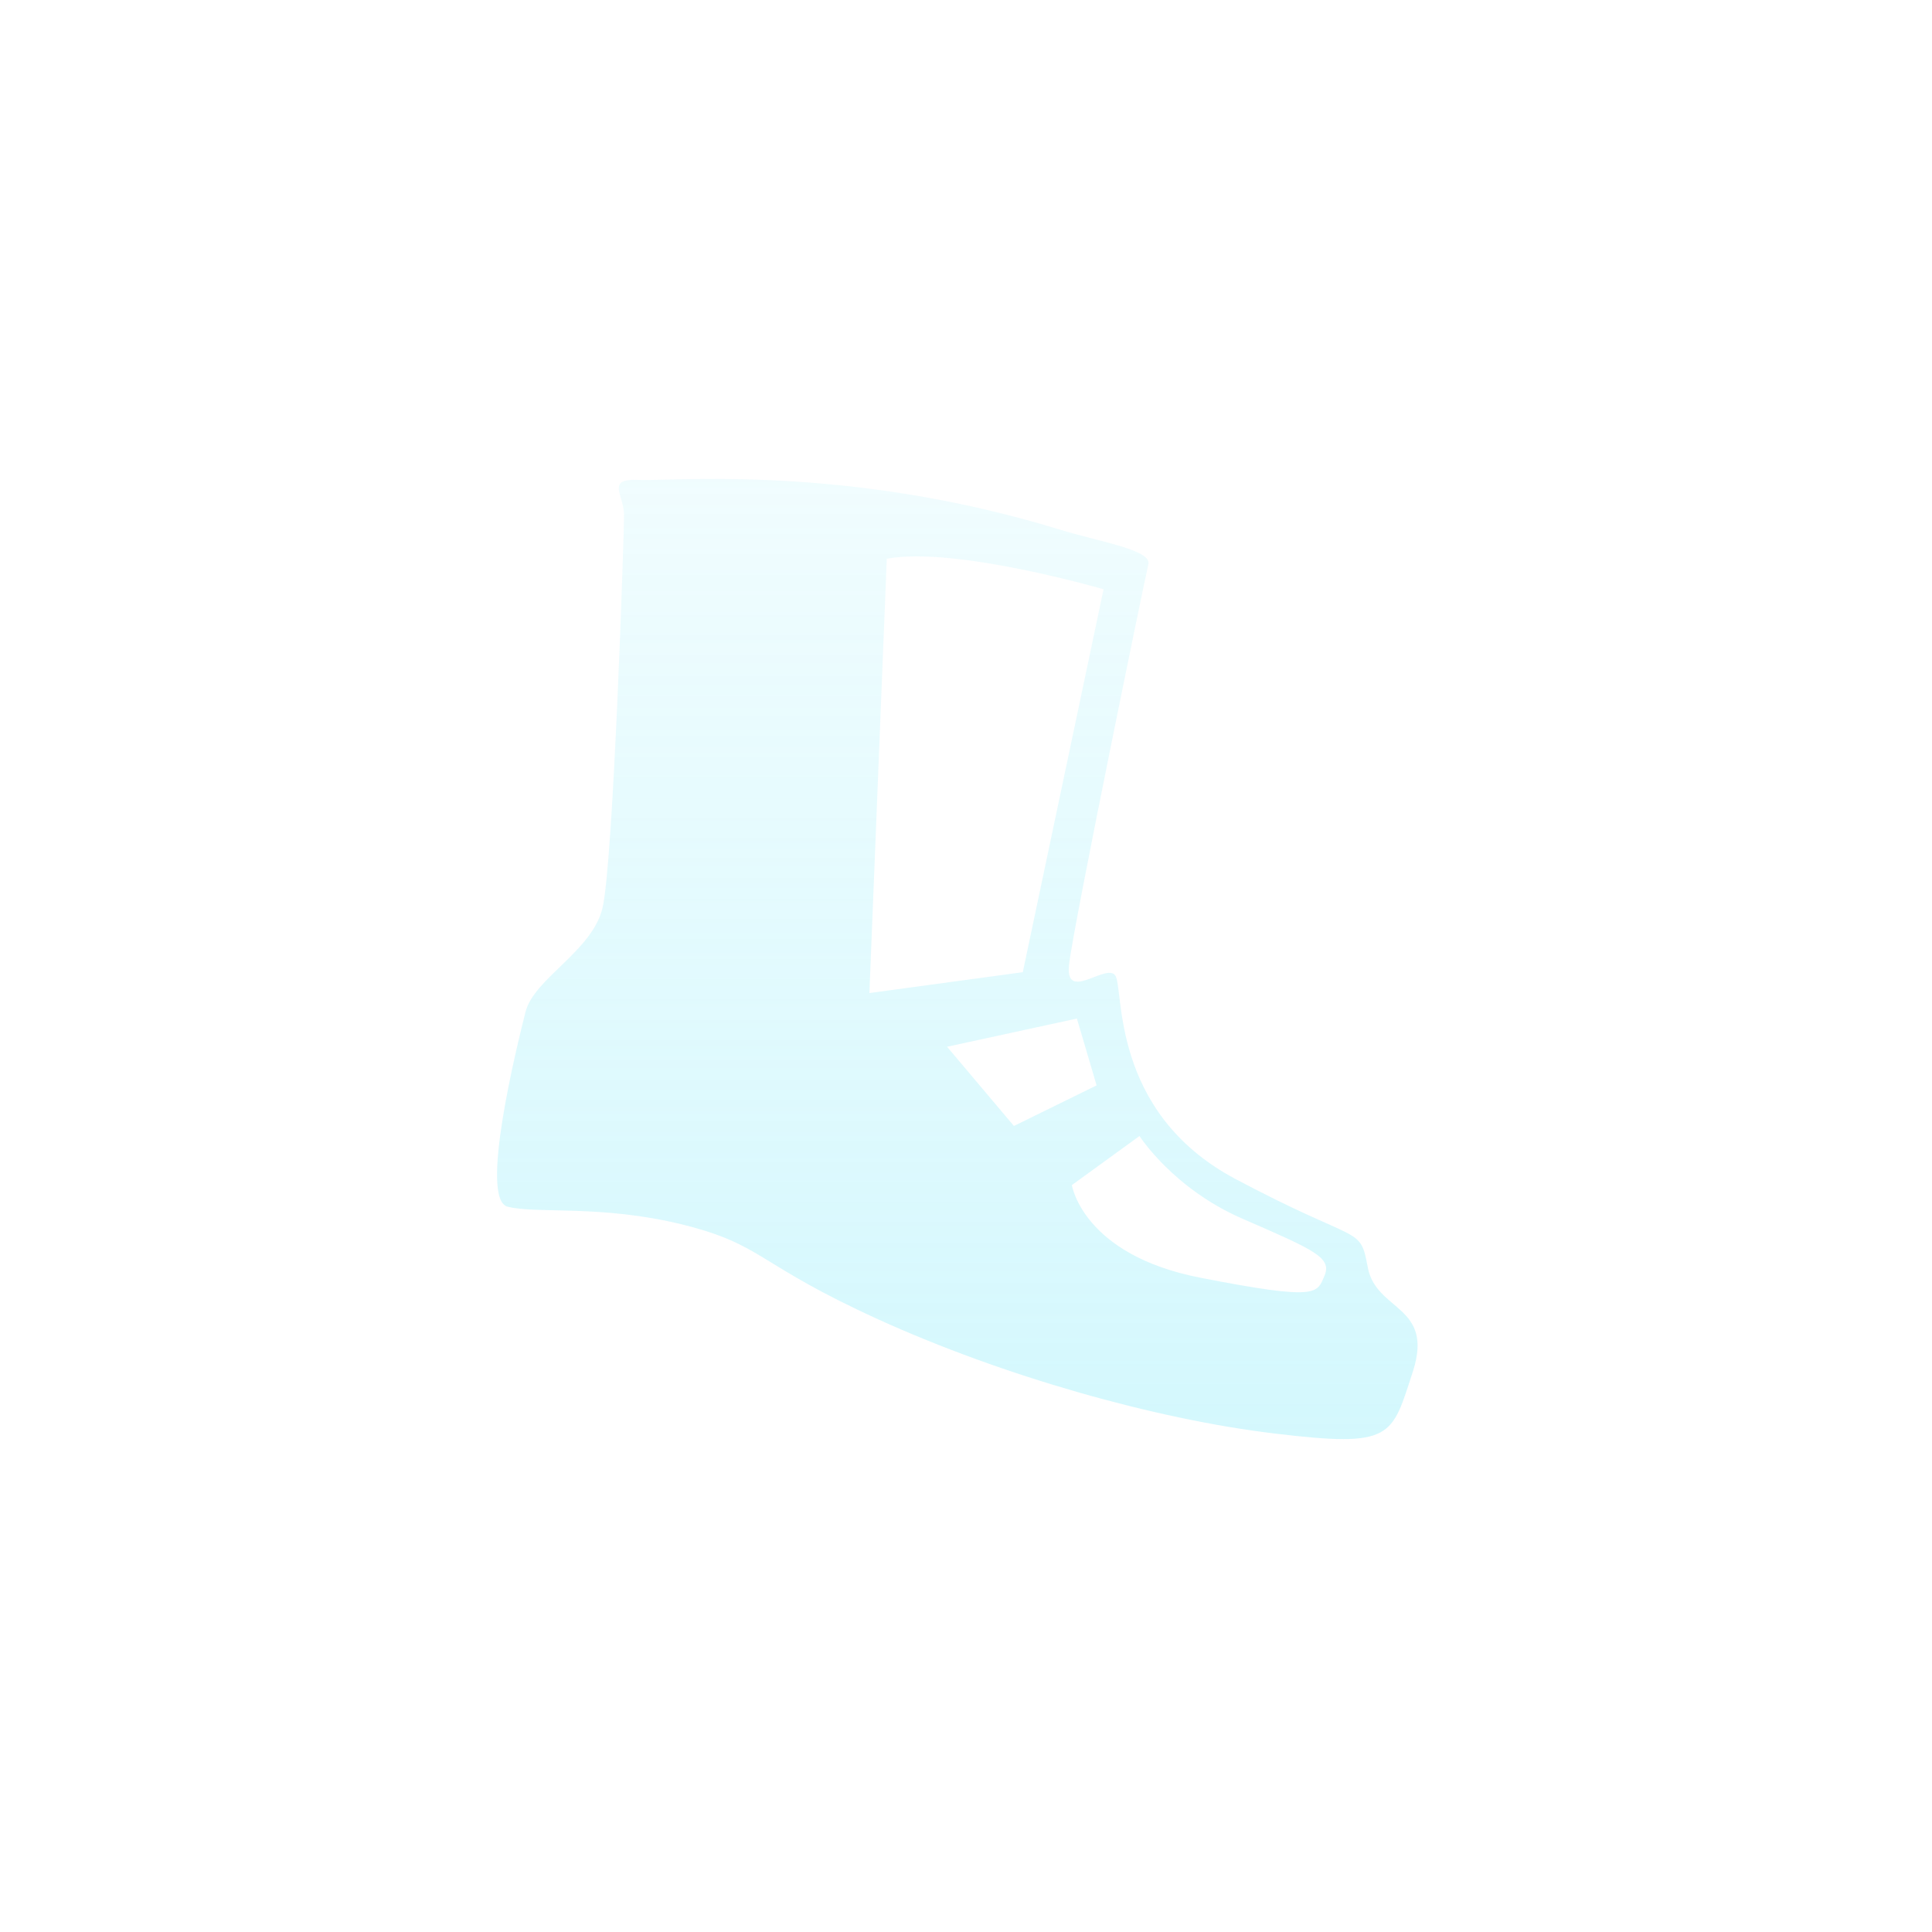
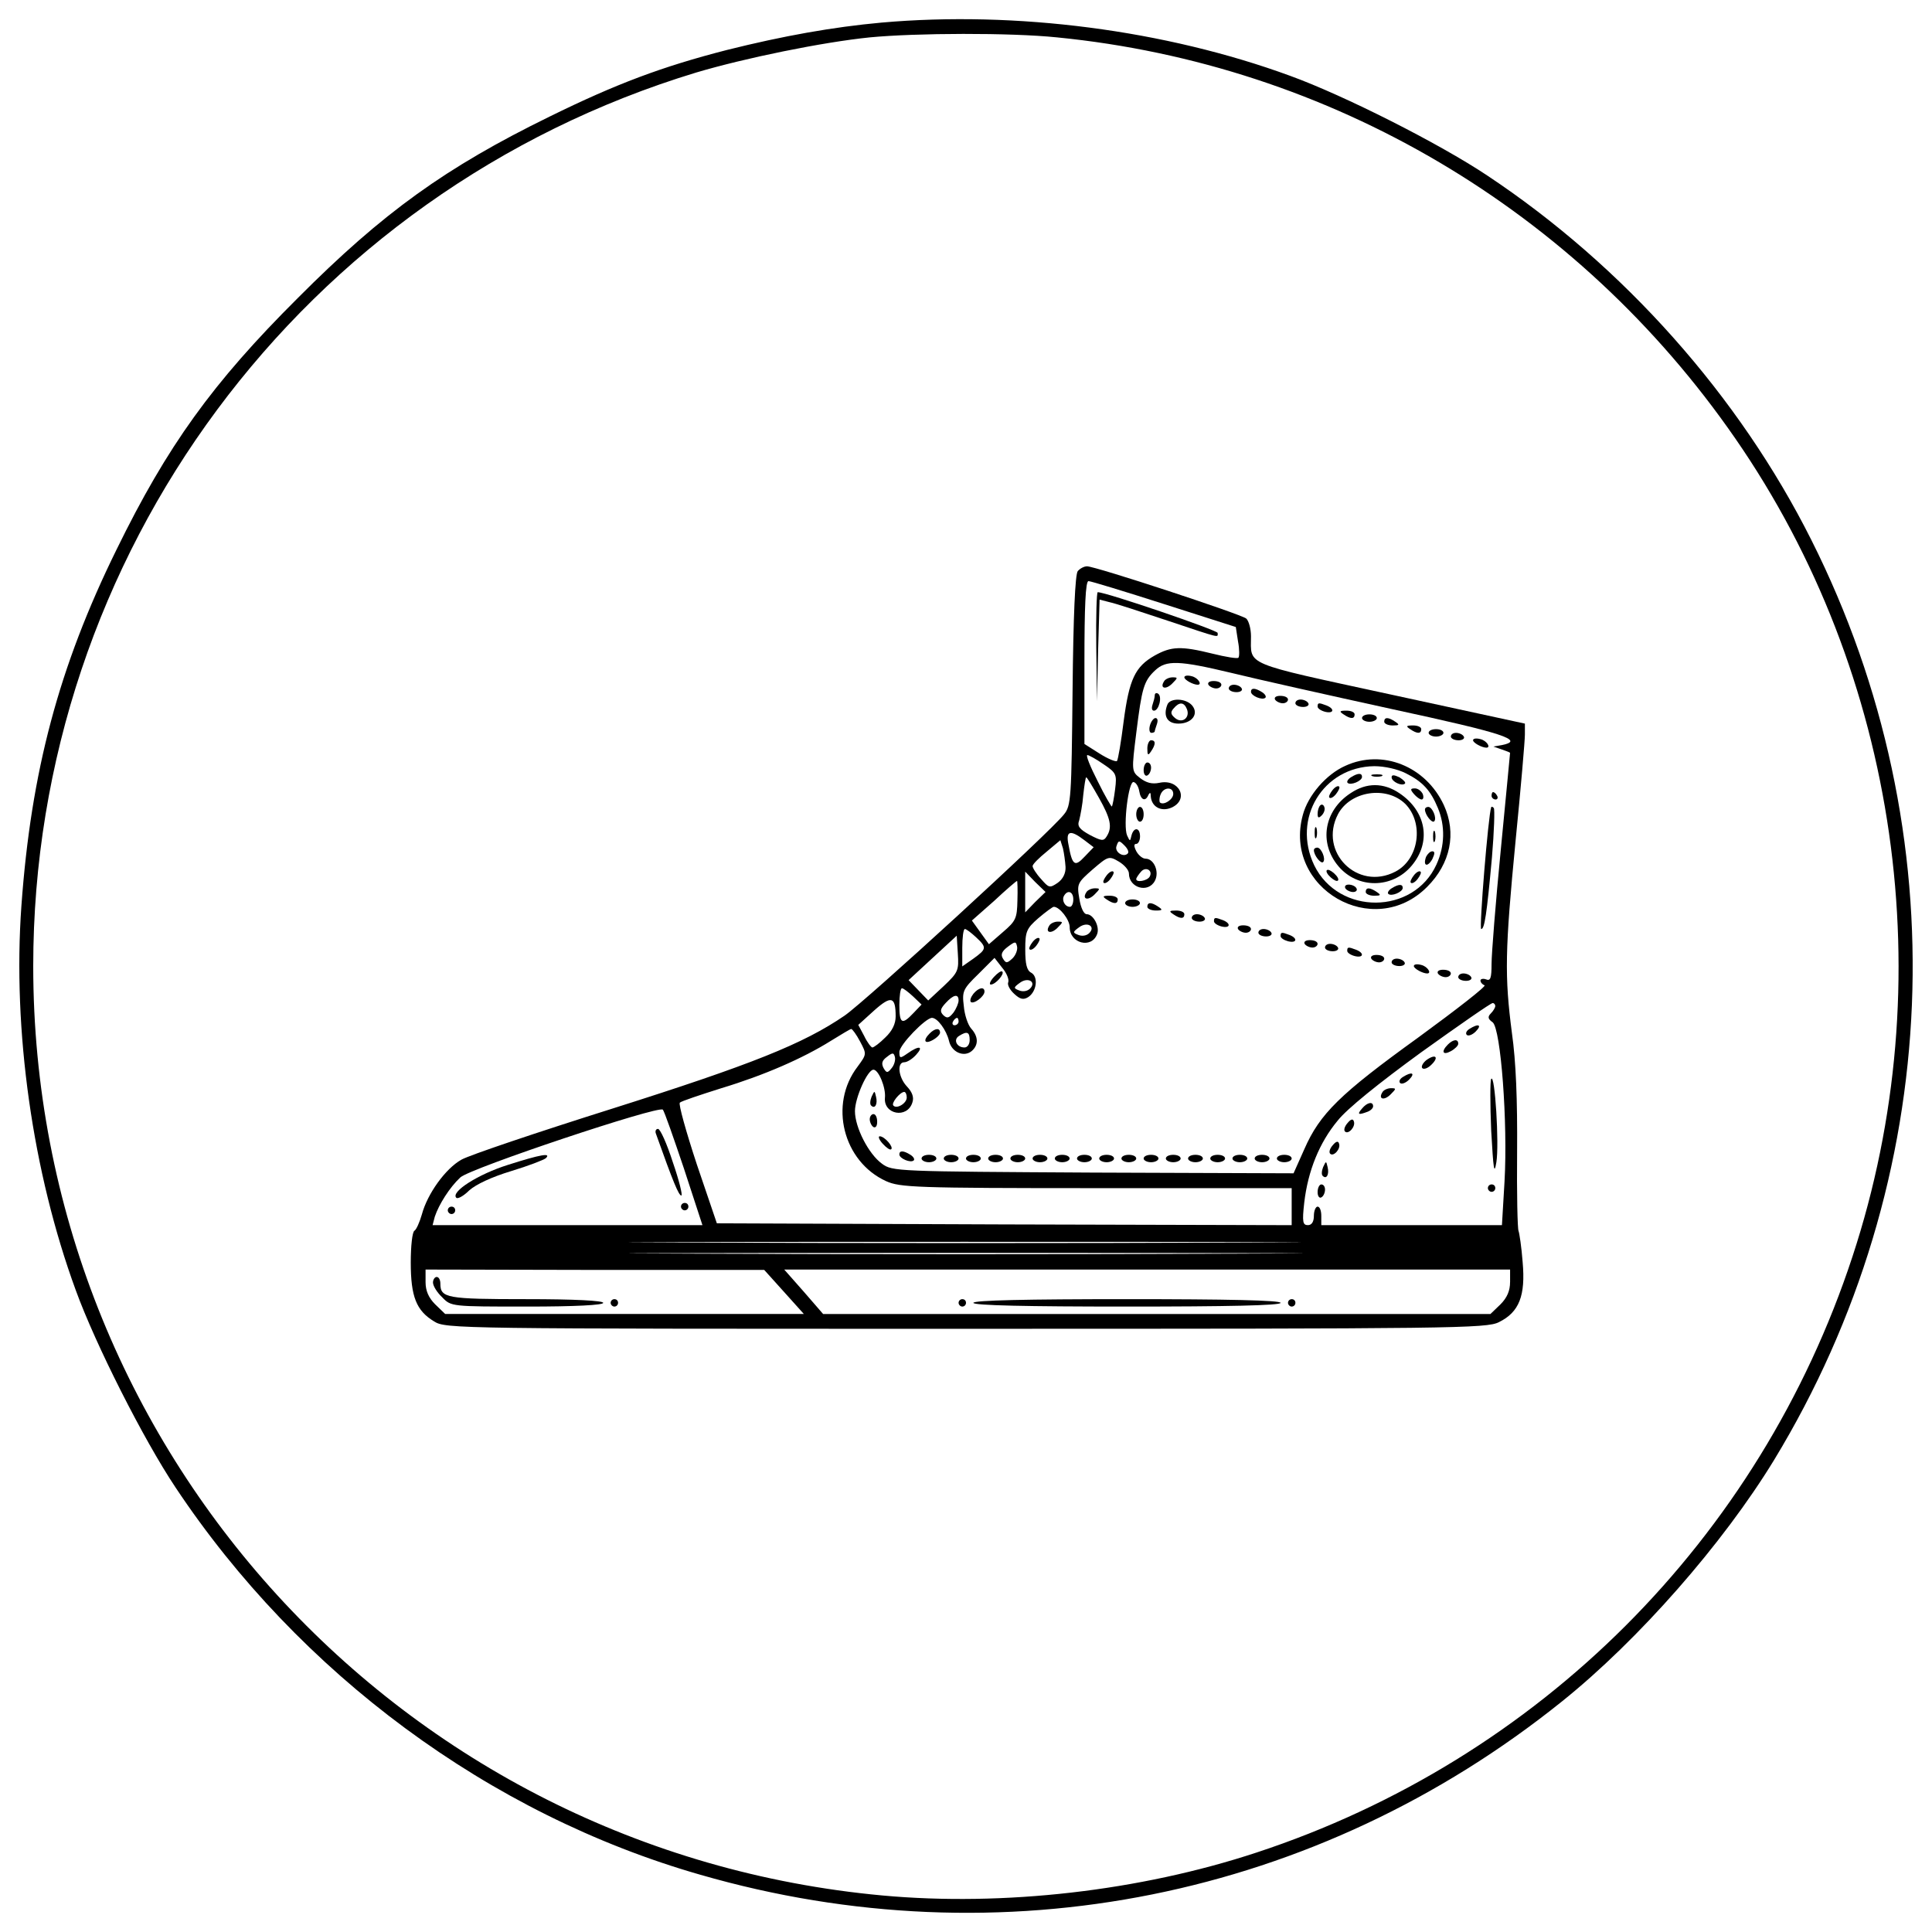
- <svg xmlns="http://www.w3.org/2000/svg" version="1.1" id="Layer_1" x="0px" y="0px" viewBox="0 0 50 50" style="enable-background:new 0 0 50 50;" xml:space="preserve">
-   <style type="text/css">
- 	.st0{fill:url(#SVGID_1_);}
- </style>
-   <linearGradient id="SVGID_1_" gradientUnits="userSpaceOnUse" x1="24.766" y1="6.623" x2="24.766" y2="40.01">
-     <stop offset="0" style="stop-color:#64E5F8;stop-opacity:0.05" />
-     <stop offset="1" style="stop-color:#64E5F8;stop-opacity:0.3" />
-   </linearGradient>
-   <path class="st0" d="M35.4,32.81c-0.21-1.12-0.16-0.56-3.43-2.3c-3.27-1.74-2.87-4.95-3.11-5.27c-0.24-0.32-1.32,0.73-1.19-0.3  c0.12-1.03,1.96-9.97,2.05-10.34c0.09-0.37-1.31-0.59-2.28-0.89c-5.52-1.7-10.02-1.25-10.9-1.29c-0.88-0.04-0.39,0.38-0.39,0.91  c0,0.53-0.28,9.06-0.56,10.18c-0.28,1.12-1.77,1.81-1.99,2.68c-0.22,0.87-1.21,4.86-0.46,5.04c0.75,0.19,2.4-0.06,4.52,0.46  c2.12,0.53,1.87,1,5.08,2.46s7.16,2.58,10.25,2.95c3.08,0.37,3.02,0.09,3.58-1.62C37.11,33.78,35.62,33.94,35.4,32.81z M22.95,14.46  c1.76-0.33,5.61,0.79,5.61,0.79l-2.09,9.91l-3.97,0.54L22.95,14.46z M24.51,27.09l3.36-0.73l0.51,1.73l-2.14,1.05L24.51,27.09z   M34.28,33.01c-0.2,0.46-0.13,0.66-3.2,0.06c-3.06-0.59-3.34-2.4-3.34-2.4l1.75-1.27c0,0,0.88,1.38,2.71,2.16  C34.02,32.35,34.47,32.55,34.28,33.01z" />
+ <svg xmlns="http://www.w3.org/2000/svg" version="1.1" x="0px" y="0px" viewBox="0 0 1000 1000" enable-background="new 0 0 1000 1000" xml:space="preserve">
+   <g>
+     <g transform="translate(0,512) scale(0.1,-0.1)">
+       <path d="M4563.1,5003.1c-252.9-23-509.6-69-800.8-141.8c-335.3-86.2-570.9-174.3-917.7-344.8c-536.4-262.5-862.1-496.2-1302.8-938.7c-442.6-440.6-676.3-766.3-938.7-1302.7C304.2,1667.7,160.5,1125.5,110.7,430.1c-46-641.8,57.5-1377.5,281.6-1988.6c101.5-279.7,350.6-772.1,515.4-1019.2c641.8-965.6,1626.5-1693.6,2716.6-2005.8c1557.5-450.2,3193.7-120.7,4460,896.6c396.6,318,833.4,816.2,1097.8,1249.1c883.2,1452.2,956,3245.4,193.5,4762.7c-373.6,745.2-971.3,1417.7-1678.3,1887.1c-247.1,164.8-739.5,413.8-1019.2,515.4C6030.6,4964.8,5258.5,5064.4,4563.1,5003.1z M5471.2,4926.5c1415.8-139.8,2693.6-894.7,3509.8-2074.8c846.8-1222.3,1074.8-2816.2,607.3-4235.9c-480.9-1463.7-1622.7-2603.6-3084.5-3084.5c-603.5-199.2-1310.4-279.7-1936.9-222.2C2074.4-4460.9,172-2378.5,172,119.7c0,2128.5,1392.8,4006,3431.2,4624.8c251,74.7,653.3,157.1,898.5,182C4741.2,4949.5,5229.8,4951.4,5471.2,4926.5z" />
+       <path d="M5578.4,2163.9c-13.4-17.3-23-229.9-26.8-618.8c-5.7-553.7-7.7-595.8-44.1-639.9c-69-90-1026.9-967.5-1136.1-1042.2c-212.7-145.6-480.9-252.9-1201.2-480.9c-388.9-122.6-741.4-241.4-781.6-264.4c-82.4-46-176.3-176.2-205-283.5c-11.5-40.2-28.7-78.6-38.3-84.3c-11.5-5.8-19.2-80.5-19.2-164.8c0-176.3,28.7-249.1,120.7-304.6c59.4-38.3,116.9-38.3,2753-38.3c2525,0,2695.6,1.9,2758.8,34.5c105.4,51.7,137.9,138,122.6,310.4c-5.8,78.5-17.2,151.3-21.1,160.9c-5.7,9.6-9.6,195.4-7.6,411.9c1.9,266.3-5.8,465.5-26.8,613.1c-38.3,295-36.4,425.3,19.2,998.1c26.8,268.2,47.9,515.3,47.9,546v57.5l-697.4,151.3c-768.2,166.7-720.3,147.5-720.3,300.8c0,38.3-11.5,80.5-24.9,92c-28.7,23-779.7,270.1-823.8,270.1C5611,2188.8,5589.9,2177.3,5578.4,2163.9z M6024.8,1993.4l371.7-118.8l11.5-74.7c7.7-40.2,7.7-78.6,1.9-84.3c-5.7-5.7-65.1,3.8-134.1,21.1c-162.9,40.2-212.6,38.3-298.9-9.6c-101.5-57.5-132.2-122.6-160.9-341c-13.4-107.3-28.7-197.3-34.5-205c-5.7-5.7-47.9,11.5-90,38.3l-78.5,49.8v421.5c0,289.3,5.7,421.5,21.1,421.5C5645.5,2112.2,5821.7,2058.5,6024.8,1993.4z M6373.5,1637.1c124.5-30.7,500-114.9,833.4-187.8c576.6-124.5,687.8-160.9,567.1-185.8l-44.1-7.7l44.1-15.3c23-7.7,42.1-15.3,42.1-17.2c0,0-21.1-226.1-47.9-500c-26.8-274-47.9-540.3-47.9-592c0-74.7-5.8-90.1-28.7-80.5c-15.3,5.7-28.7,1.9-28.7-5.7c0-9.6,9.6-21.1,21.1-24.9c11.5-3.8-143.7-124.5-342.9-270.1c-406.2-293.1-509.6-394.6-590.1-578.6l-55.6-124.5L5657-949.3c-1013.5,5.8-1038.4,5.8-1092,46c-69,49.8-139.8,187.8-139.8,272c0,69,65.1,214.6,95.8,214.6c26.8,0,65.1-93.9,59.4-145.6c-7.7-86.2,115-109.2,141.8-24.9c9.6,26.8,0,53.6-26.8,82.4c-46,47.9-53.7,126.5-15.3,126.5c15.3,0,42.1,17.2,61.3,38.3c42.1,46,15.3,49.8-44.1,7.6c-38.3-26.8-42.1-26.8-42.1,7.7c0,36.4,136,176.3,168.6,176.3c28.7,0,74.7-63.2,88.1-118.8c13.4-59.4,76.6-86.2,116.9-53.6c36.4,30.6,36.4,74.7-1.9,116.9c-17.2,19.2-34.5,70.9-38.3,116.9c-9.6,76.6-3.8,88.1,74.7,164.7l84.3,84.3l40.2-51.7c23-26.8,36.4-61.3,30.7-74.7c-5.8-13.4,9.6-40.2,30.7-59.4c30.6-28.7,47.9-32.6,72.8-17.2c44.1,28.7,53.6,105.4,15.3,126.4c-23,11.5-30.6,46-30.6,118.8c0,93.9,5.7,109.2,67.1,162.8c38.3,32.6,74.7,59.4,80.5,59.4c30.6,0,82.4-67.1,82.4-105.4c0-84.3,113-113,141.8-36.4c15.3,38.3-19.2,103.5-53.6,103.5c-15.3,0-30.6,32.6-38.3,80.5c-13.4,76.6-9.6,82.4,69,151.3c80.4,69,84.3,70.9,136,40.2c28.7-17.3,51.7-44.1,51.7-61.3c0-74.7,99.6-103.4,134.1-38.3c24.9,46-3.8,115-47.9,115c-15.3,0-36.4,17.2-47.9,38.3c-13.4,26.8-13.4,38.3,0,38.3c9.6,0,19.2,17.2,19.2,38.3c0,47.9-32.6,49.8-44.1,5.7c-7.7-32.6-7.7-32.6-23,0c-21.1,49.8,7.7,285.5,34.5,275.9c13.4-3.8,24.9-24.9,28.7-47.9c7.7-46,32.6-55.6,47.9-17.3c7.7,13.4,11.5,11.5,11.5-7.7c3.8-55.6,53.7-82.4,107.3-59.4c93.9,42.2,40.2,151.4-63.2,128.4c-38.3-7.7-67.1,0-99.6,24.9c-44.1,34.5-44.1,36.4-19.2,235.6c28.7,229.9,38.3,266.3,97.7,321.9C6036.3,1704.1,6101.5,1702.2,6373.5,1637.1z M5712.5,1163.9c65.1-44.1,69-51.7,59.4-128.4c-5.7-46-13.4-86.2-17.2-90c-1.9-1.9-36.4,55.6-72.8,130.3c-38.3,74.7-63.2,136-53.6,136C5635.9,1211.7,5674.2,1190.7,5712.5,1163.9z M5687.6,991.4c61.3-109.2,70.9-153.3,40.2-201.2c-15.3-24.9-26.8-23-86.2,7.7c-55.6,30.7-67.1,46-55.6,76.6c5.7,23,17.3,80.5,21.1,132.2c5.8,49.8,11.5,90,15.3,90C5626.3,1096.8,5655.1,1048.9,5687.6,991.4z M6072.7,1010.6c0-28.7-49.8-61.3-69-44.1c-3.8,5.7-3.8,24.9,3.8,42.1C6022.9,1047,6072.7,1048.9,6072.7,1010.6z M5612.9,771.1l47.9-36.4l-47.9-49.8c-49.8-53.6-63.2-44.1-82.4,63.2C5515.2,820.9,5540.1,826.7,5612.9,771.1z M5515.2,633.2c1.9-32.6-13.4-63.2-40.2-82.4c-42.1-28.7-46-26.8-86.2,19.2c-24.9,26.8-44.1,57.5-44.1,67.1s32.6,42.1,72.8,74.7l70.9,59.4l13.4-42.2C5507.6,704.1,5513.3,661.9,5515.2,633.2z M5837.1,702.1c-23-23-70.9,9.6-57.5,40.2c9.6,28.7,13.4,28.7,40.2,1.9C5837.1,727.1,5844.7,709.8,5837.1,702.1z M5950.1,581.5c-13.4-21.1-69-30.7-69-11.5c0,5.7,11.5,23,24.9,38.3C5930.9,637,5969.3,614,5950.1,581.5z M5358.1,451.2l-51.7-53.6v105.4v105.4l51.7-53.6l53.6-51.7L5358.1,451.2z M5266.2,460.7c-1.9-93.9-7.7-107.3-74.7-164.8l-72.8-63.2l-44.1,61.3l-44.1,61.3l115,101.5c61.3,57.5,115,103.5,118.8,103.5C5266.2,560.4,5268.1,514.4,5266.2,460.7z M5555.4,464.6c0-21.1-7.7-38.3-17.2-38.3c-26.8,0-44.1,34.5-30.6,57.5C5526.7,516.3,5555.4,504.8,5555.4,464.6z M5637.8,290.2c-13.4-13.4-36.4-17.2-55.6-9.6c-30.7,11.5-30.7,15.3,3.8,40.2C5628.3,351.6,5672.3,324.7,5637.8,290.2z M5051.6,269.2c57.5-53.6,55.5-61.3-13.4-111.1l-57.5-40.2v95.8c0,53.6,5.7,97.7,13.4,97.7C5001.8,311.3,5026.7,292.2,5051.6,269.2z M4884.9,16.3l-80.5-74.7l-49.8,51.7l-51.7,53.6l124.5,115L4952,276.8l5.7-92C4963.5,96.7,4959.6,87.1,4884.9,16.3z M5241.2,160c-28.7-26.8-34.5-26.8-49.8-1.9c-13.4,21.1-5.7,38.3,24.9,61.3c38.3,28.7,42.1,28.7,47.9,1.9C5268.1,205.9,5258.5,177.2,5241.2,160z M5331.3,2.9c-13.4-13.4-36.4-17.2-55.6-9.6c-30.6,11.5-30.6,15.3,3.8,40.2C5321.7,64.2,5365.8,37.3,5331.3,2.9z M4725.9-37.4l44.1-42.1l-42.1-44.1c-59.4-63.2-72.8-55.5-72.8,42.2c0,47.9,5.7,86.2,13.4,86.2C4676.1,4.8,4701-14.4,4725.9-37.4z M4635.9-140.8c0-38.3-17.2-74.7-53.6-109.2c-28.7-28.7-59.4-51.7-67.1-51.7c-5.8,0-26.8,26.8-42.1,59.4l-30.7,57.5l82.4,74.7C4612.9-31.6,4635.9-37.4,4635.9-140.8z M4961.6-58.4c0-13.4-11.5-42.1-26.8-63.2c-23-28.7-32.6-30.7-51.7-13.4c-19.2,19.2-17.2,32.6,11.5,63.2C4934.7-27.8,4961.6-22,4961.6-58.4z M7739.5-87.2c0-7.7-9.6-24.9-23-38.3c-17.2-17.2-15.3-28.7,9.6-46c42.1-34.5,78.6-517.3,61.3-823.8l-13.4-226h-467.5H6839v47.9c0,26.8-7.7,47.9-19.2,47.9c-9.6,0-19.2-21.1-19.2-47.9c0-30.7-11.5-47.9-30.6-47.9c-26.8,0-30.7,15.3-19.2,116.9c19.2,164.7,78.5,310.3,172.4,423.4c47.9,61.3,214.6,195.4,433,354.4c195.4,139.9,360.2,254.8,369.8,254.8C7733.7-71.8,7739.5-79.5,7739.5-87.2z M4961.6-167.6c0-9.6-9.6-19.2-21.1-19.2c-9.6,0-13.4,9.6-7.7,19.2c5.7,11.5,15.3,19.2,21.1,19.2C4957.7-148.5,4961.6-156.1,4961.6-167.6z M4451.9-271.1c34.5-65.1,34.5-65.1-13.4-130.3c-149.4-195.4-74.7-490.4,147.5-592c72.8-32.6,147.5-36.4,1090.1-36.4h1009.6v-95.8v-95.8l-1486.7,3.8l-1488.6,5.8l-103.5,304.6c-55.6,168.6-95.8,312.3-88.1,319.9c7.7,7.7,105.4,40.2,214.6,74.7c222.2,67.1,423.4,155.2,567.1,245.2c53.6,32.6,99.6,61.3,105.4,61.3S4432.8-234.7,4451.9-271.1z M5019-263.4c0-21.1-11.5-38.3-26.8-38.3c-40.2,0-59.4,40.2-28.7,59.4C5005.6-215.5,5019-221.3,5019-263.4z M4614.8-409c-21.1-26.8-26.8-24.9-42.1,1.9c-11.5,23-7.7,38.3,19.2,57.5c28.7,23,34.5,21.1,40.2-1.9C4635.9-366.9,4628.2-393.7,4614.8-409z M4693.3-560.4c0-30.7-51.7-61.3-69-42.2c-13.4,11.5,32.6,69,55.6,70.9C4687.6-531.6,4693.3-545.1,4693.3-560.4z M3540-928.2l95.8-293.1h-697.4h-699.3l11.5,44c21.1,63.2,76.6,151.4,132.2,203.1c51.7,47.9,1026.9,373.6,1047.9,350.6C3438.5-631.3,3486.4-769.2,3540-928.2z M6404.1-1311.4c-770.2-3.8-2038.4-3.8-2816.2,0c-777.8,1.9-145.6,3.8,1402.4,3.8C6540.2-1307.5,7176.2-1309.5,6404.1-1311.4z M6411.8-1368.9c-775.9-3.8-2048-3.8-2825.8,0c-775.9,1.9-139.9,3.9,1413.9,3.9C6553.6-1365,7189.6-1366.9,6411.8-1368.9z M4059.2-1568.1l101.5-113h-929.2h-927.3l-51.7,49.8c-34.5,34.5-49.8,70.9-49.8,115v65.1l877.4-1.9h875.5L4059.2-1568.1z M7816.1-1516.4c0-44.1-15.3-80.5-49.8-115l-51.7-49.8H5988.4H4260.4l-99.6,114.9l-101.5,115h1877.5h1879.4V-1516.4z" />
+       <path d="M5674.2,1773.1l3.8-283.5l5.8,264.4l7.6,262.5l51.7-13.4c28.7-5.7,162.8-49.8,300.8-95.8c281.6-93.9,258.6-88.1,258.6-63.2c0,13.4-576.7,210.7-620.7,210.7C5676.1,2054.7,5672.3,1928.3,5674.2,1773.1z" />
+       <path d="M6130.2,1614.1c0-13.4,46-38.3,69-38.3c24.9,0,1.9,36.4-30.6,44.1C6147.4,1625.6,6130.2,1623.6,6130.2,1614.1z" />
+       <path d="M6024.8,1593c-23-36.4,9.6-44.1,42.1-11.5c30.6,30.7,30.6,32.6,1.9,32.6C6051.6,1614.1,6030.6,1604.5,6024.8,1593z" />
+       <path d="M6254.7,1575.8c5.8-9.6,24.9-19.2,40.2-19.2c15.3,0,26.8,9.6,26.8,19.2c0,11.5-17.3,19.2-40.2,19.2C6260.5,1594.9,6249,1587.3,6254.7,1575.8z" />
+       <path d="M6360.1,1556.6c0-9.6,17.3-19.2,40.2-19.2c21.1,0,32.6,9.6,26.8,19.2c-5.8,11.5-24.9,19.2-40.2,19.2C6371.6,1575.8,6360.1,1568.1,6360.1,1556.6z" />
+       <path d="M6475,1539.4c0-21.1,59.4-46,74.7-30.7c5.7,5.7-1.9,19.2-17.3,28.7C6496.1,1560.4,6475,1560.4,6475,1539.4z" />
+       <path d="M5976.9,1520.2c0-9.6-5.7-30.7-11.5-47.9c-5.7-17.2-3.8-30.7,7.7-30.7c24.9,0,44.1,72.8,21.1,88.1C5984.6,1535.5,5976.9,1531.7,5976.9,1520.2z" />
+       <path d="M6599.6,1499.1c5.7-9.6,24.9-19.2,40.2-19.2c15.3,0,26.8,9.6,26.8,19.2c0,11.5-17.2,19.2-40.2,19.2C6605.3,1518.3,6593.8,1510.6,6599.6,1499.1z" />
+       <path d="M6042.1,1472.3c-23-59.4,0-97.7,57.5-97.7c69,0,107.3,49.8,70.9,93.9C6137.9,1506.8,6055.5,1508.7,6042.1,1472.3z M6143.6,1449.3c17.2-44.1-24.9-76.6-61.3-46c-23,19.2-24.9,30.7-7.7,49.8C6103.4,1487.6,6128.3,1487.6,6143.6,1449.3z" />
+       <path d="M6704.9,1480c0-9.6,17.3-19.2,40.2-19.2c21.1,0,32.6,9.6,26.8,19.2c-5.7,11.5-24.9,19.2-40.2,19.2C6716.4,1499.1,6704.9,1491.5,6704.9,1480z" />
+       <path d="M6819.9,1462.7c0-9.6,17.3-21.1,38.3-26.8c46-11.5,51.7,15.3,7.7,32.6C6825.6,1483.8,6819.9,1483.8,6819.9,1462.7z" />
+       <path d="M6954,1422.5c36.4-24.9,57.5-24.9,57.5,0c0,11.5-19.2,19.2-42.1,19.2C6932.9,1441.6,6931,1437.8,6954,1422.5z" />
+       <path d="M7049.8,1403.3c0-9.6,17.2-19.2,38.3-19.2s38.3,9.6,38.3,19.2c0,11.5-17.3,19.2-38.3,19.2S7049.8,1414.8,7049.8,1403.3z" />
+       <path d="M5952,1365c-5.8-21.1-1.9-38.3,7.6-38.3s17.2,3.8,17.2,7.7c0,3.8,5.8,21.1,11.5,38.3c5.8,17.2,3.8,30.7-7.7,30.7C5971.2,1403.3,5957.8,1386.1,5952,1365z" />
+       <path d="M7164.7,1384.2c0-9.6,19.2-19.2,44.1-19.2c34.5,0,36.4,3.8,13.4,19.2C7185.8,1409.1,7164.7,1409.1,7164.7,1384.2z" />
+       <path d="M7298.8,1345.9c36.4-24.9,57.5-24.9,57.5,0c0,11.5-19.2,19.2-42.1,19.2C7277.8,1365,7275.8,1361.2,7298.8,1345.9z" />
+       <path d="M7394.6,1326.7c0-9.6,17.2-19.2,38.3-19.2c21.1,0,38.3,9.6,38.3,19.2c0,11.5-17.2,19.2-38.3,19.2C7411.9,1345.9,7394.6,1338.2,7394.6,1326.7z" />
+       <path d="M7509.6,1307.5c0-9.6,17.2-19.2,40.2-19.2c21.1,0,32.6,9.6,26.8,19.2c-5.7,11.5-24.9,19.2-40.2,19.2C7521.1,1326.7,7509.6,1319,7509.6,1307.5z" />
+       <path d="M7624.5,1288.4c0-13.4,46-38.3,69-38.3c24.9,0,1.9,36.4-30.6,44.1C7641.8,1299.9,7624.5,1298,7624.5,1288.4z" />
+       <path d="M5938.6,1246.2c0-36.4,3.8-38.3,19.2-15.3c24.9,36.4,24.9,57.5,0,57.5C5948.2,1288.4,5938.6,1269.2,5938.6,1246.2z" />
+       <path d="M6963.6,1156.2c-99.6-44.1-193.5-153.3-220.3-254.8C6639.8,522.1,7109.2,250,7387,529.7c120.7,120.7,153.3,277.8,86.2,423.4C7379.3,1154.3,7155.2,1244.3,6963.6,1156.2z M7275.8,1117.9c88.1-44.1,128.4-88.1,166.7-180.1c38.3-92,36.4-197.3-7.7-293.1c-118.8-260.6-505.8-262.5-632.2-3.8c-116.9,243.3,46,509.6,310.4,513.4C7166.6,1154.3,7233.7,1139,7275.8,1117.9z" />
+       <path d="M6992.3,1096.8c-15.3-9.6-23-23-17.2-28.7c15.3-15.3,74.7,9.6,74.7,30.7S7028.7,1119.8,6992.3,1096.8z" />
+       <path d="M7103.4,1102.5c11.5-3.8,34.5-3.8,47.9,0c11.5,5.8,1.9,9.6-24.9,9.6S7090,1108.3,7103.4,1102.5z" />
+       <path d="M7203,1096.8c0-23,53.6-47.9,69-32.6c5.8,5.8-7.7,19.2-28.7,32.6C7214.5,1110.2,7203,1110.2,7203,1096.8z" />
+       <path d="M6896.5,1029.7c-13.4-17.2-21.1-34.5-15.3-38.3c5.7-5.7,21.1,1.9,34.5,19.2c13.4,17.2,21.1,34.5,15.3,38.3C6925.3,1054.6,6909.9,1047,6896.5,1029.7z" />
+       <path d="M6990.4,1014.4c-137.9-90-164.8-256.7-63.2-377.4c99.6-118.8,279.7-116.9,379.3,1.9c103.4,122.6,76.6,281.6-63.2,375.5C7160.9,1070,7072.8,1070,6990.4,1014.4z M7273.9,958.9c97.7-99.6,70.9-287.4-51.7-350.6c-195.4-101.5-398.5,101.5-297,297C6988.5,1025.9,7176.2,1054.6,7273.9,958.9z" />
+       <path d="M7318,1010.6c13.4-15.3,30.6-28.7,40.2-28.7s11.5,13.4,5.8,28.7c-7.7,15.3-24.9,28.7-40.2,28.7C7298.8,1039.3,7298.8,1033.6,7318,1010.6z" />
+       <path d="M6833.3,951.2c-7.7-7.7-13.4-26.8-13.4-44.1c0-21.1,5.7-23,21.1-7.7c11.5,11.5,19.2,30.6,13.4,44.1C6850.5,955,6840.9,958.9,6833.3,951.2z" />
+       <path d="M7375.5,930.1c0-26.8,36.4-72.8,47.9-61.3c15.3,15.3-9.6,74.7-30.7,74.7C7383.1,943.5,7375.5,937.8,7375.5,930.1z" />
+       <path d="M6804.6,809.4c0-26.8,3.8-36.4,9.6-23c3.8,11.5,3.8,34.5,0,47.9C6808.4,845.8,6804.6,836.2,6804.6,809.4z" />
+       <path d="M7417.6,790.3c0-26.8,3.8-36.4,9.6-23c3.8,11.5,3.8,34.5,0,47.9C7421.5,826.7,7417.6,817.1,7417.6,790.3z" />
+       <path d="M6800.7,719.4c0-26.8,36.4-72.8,47.9-61.3c15.3,15.3-9.6,74.7-30.6,74.7C6808.4,732.8,6800.7,727.1,6800.7,719.4z" />
+       <path d="M7381.2,684.9c-17.2-47.9,7.7-55.6,32.6-11.5c13.4,28.7,13.4,40.2,0,40.2C7402.3,713.6,7388.9,700.2,7381.2,684.9z" />
+       <path d="M6877.4,589.1c13.4-15.3,32.6-28.7,42.1-28.7c11.5,0,9.6,13.4-3.8,28.7c-13.4,15.3-32.6,28.7-42.1,28.7C6862,617.8,6863.9,604.4,6877.4,589.1z" />
+       <path d="M7318,589.1c-13.4-17.2-21.1-34.5-15.3-38.3c5.7-5.7,21.1,1.9,34.5,19.2c13.4,17.2,21.1,34.5,15.3,38.3C7346.7,614,7331.4,606.4,7318,589.1z" />
+       <path d="M6963.6,522.1c5.7-9.6,24.9-19.2,40.2-19.2c15.3,0,23,9.6,17.2,19.2c-5.7,11.5-24.9,19.2-40.2,19.2C6965.5,541.2,6957.8,533.6,6963.6,522.1z" />
+       <path d="M7203,522.1c-15.3-9.6-23-23-17.2-28.7c15.3-15.3,74.7,9.6,74.7,30.7C7260.5,545,7239.5,545,7203,522.1z" />
+       <path d="M7068.9,502.9c0-9.6,19.2-19.2,44.1-19.2c34.5,0,36.4,3.8,13.4,19.2C7090,527.8,7068.9,527.8,7068.9,502.9z" />
+       <path d="M5919.5,1133.2c0-21.1,9.6-32.6,19.2-26.8c11.5,5.7,19.2,24.9,19.2,40.2c0,15.3-7.7,26.8-19.2,26.8C5929,1173.4,5919.5,1156.2,5919.5,1133.2z" />
+       <path d="M7720.3,1001c0-9.6,9.6-19.2,21.1-19.2c9.6,0,13.4,9.6,7.7,19.2c-5.7,11.5-15.3,19.2-21.1,19.2C7724.1,1020.2,7720.3,1012.5,7720.3,1001z" />
+       <path d="M5881.1,905.2c0-21.1,9.6-38.3,19.2-38.3c11.5,0,19.2,17.2,19.2,38.3c0,21.1-7.7,38.3-19.2,38.3C5890.7,943.5,5881.1,926.3,5881.1,905.2z" />
+       <path d="M7718.4,941.6c-15.3-42.1-63.2-630.3-51.7-630.3c17.2,0,28.7,74.7,55.5,369.7c11.5,136,15.3,251,9.6,256.7C7726.1,945.5,7718.4,945.5,7718.4,941.6z" />
+       <path d="M5727.9,589.1c-13.4-17.2-21.1-34.5-15.3-38.3c5.7-5.7,21.1,1.9,34.5,19.2s21.1,34.5,15.3,38.3C5756.6,614,5741.3,606.4,5727.9,589.1z" />
+       <path d="M5622.5,501c-23-36.4,9.6-44.1,42.2-11.5c30.6,30.7,30.6,32.6,1.9,32.6C5649.3,522.1,5628.3,512.5,5622.5,501z" />
+       <path d="M5727.9,464.6c36.4-24.9,57.5-24.9,57.5,0c0,11.5-19.2,19.2-42.2,19.2C5706.8,483.7,5704.9,479.9,5727.9,464.6z" />
+       <path d="M5823.7,445.4c0-9.6,17.2-19.2,38.3-19.2c21.1,0,38.3,9.6,38.3,19.2c0,11.5-17.2,19.2-38.3,19.2C5840.9,464.6,5823.7,456.9,5823.7,445.4z" />
+       <path d="M5938.6,426.3c0-9.6,19.2-19.2,44.1-19.2c34.5,0,36.4,3.8,13.4,19.2C5959.7,451.2,5938.6,451.2,5938.6,426.3z" />
+       <path d="M6072.7,387.9c36.4-24.9,57.5-24.9,57.5,0c0,11.5-19.2,19.2-42.2,19.2C6051.6,407.1,6049.7,403.3,6072.7,387.9z" />
+       <path d="M6168.5,368.8c0-9.6,17.3-19.2,40.2-19.2c21.1,0,32.6,9.6,26.8,19.2c-5.8,11.5-24.9,19.2-40.2,19.2C6180,387.9,6168.5,380.3,6168.5,368.8z" />
+       <path d="M6283.5,351.6c0-9.6,17.2-21.1,38.3-26.8c46-11.5,51.7,15.3,7.7,32.6C6289.2,372.6,6283.5,372.6,6283.5,351.6z" />
+       <path d="M5430.9,328.6c-23-36.4,9.6-44.1,42.1-11.5c30.6,30.7,30.6,32.6,1.9,32.6C5457.7,349.6,5436.7,340.1,5430.9,328.6z" />
+       <path d="M6408,311.3c5.7-9.6,24.9-19.2,40.2-19.2c15.3,0,26.8,9.6,26.8,19.2c0,11.5-17.2,19.2-40.2,19.2C6413.7,330.5,6402.2,322.8,6408,311.3z" />
+       <path d="M6513.4,292.2c0-9.6,17.2-19.2,40.2-19.2c21.1,0,32.6,9.6,26.8,19.2c-5.7,11.5-24.9,19.2-40.2,19.2C6524.8,311.3,6513.4,303.7,6513.4,292.2z" />
+       <path d="M6628.3,274.9c0-9.6,17.3-21.1,38.3-26.8c46-11.5,51.7,15.3,7.7,32.6C6634,296,6628.3,296,6628.3,274.9z" />
+       <path d="M5344.7,244.3c-13.4-17.2-21.1-34.5-15.3-38.3c5.8-5.7,21.1,1.9,34.5,19.2c13.4,17.2,21.1,34.5,15.3,38.3C5373.4,269.2,5358.1,261.5,5344.7,244.3z" />
+       <path d="M6752.8,234.7c5.7-9.6,24.9-19.2,40.2-19.2c15.3,0,26.8,9.6,26.8,19.2c0,11.5-17.2,19.2-40.2,19.2C6758.6,253.8,6747.1,246.2,6752.8,234.7z" />
+       <path d="M6858.2,215.5c0-9.6,17.2-19.2,40.2-19.2c21.1,0,32.6,9.6,26.8,19.2c-5.7,11.5-24.9,19.2-40.2,19.2C6869.7,234.7,6858.2,227,6858.2,215.5z" />
+       <path d="M6973.2,198.3c0-9.6,17.2-21.1,38.3-26.8c46-11.5,51.7,15.3,7.7,32.6C6978.9,219.4,6973.2,219.4,6973.2,198.3z" />
+       <path d="M7097.7,158.1c5.7-9.6,24.9-19.2,40.2-19.2c15.3,0,26.8,9.6,26.8,19.2c0,11.5-17.2,19.2-40.2,19.2C7103.4,177.2,7091.9,169.6,7097.7,158.1z" />
+       <path d="M7203,138.9c0-9.6,17.2-19.2,40.2-19.2c21.1,0,32.6,9.6,26.8,19.2c-5.7,11.5-24.9,19.2-40.2,19.2C7214.5,158.1,7203,150.4,7203,138.9z" />
+       <path d="M7318,119.7c0-13.4,46-38.3,69-38.3c24.9,0,1.9,36.4-30.6,44.1C7335.2,131.2,7318,129.3,7318,119.7z" />
+       <path d="M5143.6,62.3c-19.2-21.1-24.9-38.3-15.3-38.3c24.9,0,72.8,55.5,59.4,67.1C5181.9,96.7,5162.7,83.3,5143.6,62.3z" />
+       <path d="M7442.5,81.4c5.7-9.6,24.9-19.2,40.2-19.2c15.3,0,26.8,9.6,26.8,19.2c0,11.5-17.3,19.2-40.2,19.2C7448.3,100.6,7436.8,92.9,7442.5,81.4z" />
+       <path d="M7547.9,62.3c0-9.6,17.3-19.2,40.2-19.2c21.1,0,32.6,9.6,26.8,19.2c-5.7,11.5-24.9,19.2-40.2,19.2C7559.4,81.4,7547.9,73.8,7547.9,62.3z" />
+       <path d="M5038.2-23.9c-13.4-17.2-19.2-34.5-13.4-42.2c15.3-13.4,70.9,28.7,70.9,53.7C5095.7,14.4,5065,8.6,5038.2-23.9z" />
+       <path d="M4812.1-229c-36.4-36.4-26.8-57.5,15.3-34.5c21.1,11.5,38.3,28.7,38.3,38.3C4865.8-198.3,4838.9-202.1,4812.1-229z" />
+       <path d="M4511.3-556.6c-7.7-19.2-9.6-40.2-1.9-46c19.2-19.2,34.5,7.7,24.9,46C4526.7-524,4526.7-524,4511.3-556.6z" />
+       <path d="M4501.8-673.4c0-15.3,9.6-34.5,19.2-40.2c11.5-5.8,19.2,5.7,19.2,26.8c0,23-7.7,40.2-19.2,40.2C4511.3-646.6,4501.8-658.1,4501.8-673.4z" />
+       <path d="M4568.8-799.8c19.2-21.1,38.3-34.5,44.1-28.7c13.4,11.5-34.5,67.1-59.4,67.1C4543.9-761.5,4549.7-778.8,4568.8-799.8z" />
+       <path d="M4655-855.4c0-21.1,59.4-46,74.7-30.6c5.8,5.7-1.9,19.2-17.2,28.7C4676.1-834.3,4655-834.3,4655-855.4z" />
+       <path d="M4770-876.5c0-9.6,17.2-19.2,38.3-19.2c21.1,0,38.3,9.6,38.3,19.2c0,11.5-17.2,19.2-38.3,19.2C4787.2-857.3,4770-865,4770-876.5z" />
+       <path d="M4884.9-876.5c0-9.6,17.2-19.2,38.3-19.2c21.1,0,38.3,9.6,38.3,19.2c0,11.5-17.2,19.2-38.3,19.2C4902.2-857.3,4884.9-865,4884.9-876.5z" />
+       <path d="M4999.9-876.5c0-9.6,17.2-19.2,38.3-19.2c21.1,0,38.3,9.6,38.3,19.2c0,11.5-17.2,19.2-38.3,19.2C5017.1-857.3,4999.9-865,4999.9-876.5z" />
+       <path d="M5114.8-876.5c0-9.6,17.2-19.2,38.3-19.2c21.1,0,38.3,9.6,38.3,19.2c0,11.5-17.2,19.2-38.3,19.2C5132-857.3,5114.8-865,5114.8-876.5z" />
+       <path d="M5229.8-876.5c0-9.6,17.2-19.2,38.3-19.2c21.1,0,38.3,9.6,38.3,19.2c0,11.5-17.2,19.2-38.3,19.2C5247-857.3,5229.8-865,5229.8-876.5z" />
+       <path d="M5344.7-876.5c0-9.6,17.2-19.2,38.3-19.2c21.1,0,38.3,9.6,38.3,19.2c0,11.5-17.3,19.2-38.3,19.2C5361.9-857.3,5344.7-865,5344.7-876.5z" />
+       <path d="M5459.7-876.5c0-9.6,17.2-19.2,38.3-19.2c21.1,0,38.3,9.6,38.3,19.2c0,11.5-17.2,19.2-38.3,19.2C5476.9-857.3,5459.7-865,5459.7-876.5z" />
+       <path d="M5574.6-876.5c0-9.6,17.2-19.2,38.3-19.2c21.1,0,38.3,9.6,38.3,19.2c0,11.5-17.2,19.2-38.3,19.2C5591.8-857.3,5574.6-865,5574.6-876.5z" />
+       <path d="M5689.6-876.5c0-9.6,17.2-19.2,38.3-19.2c21.1,0,38.3,9.6,38.3,19.2c0,11.5-17.3,19.2-38.3,19.2C5706.8-857.3,5689.6-865,5689.6-876.5z" />
+       <path d="M5804.5-876.5c0-9.6,17.2-19.2,38.3-19.2c21.1,0,38.3,9.6,38.3,19.2c0,11.5-17.3,19.2-38.3,19.2C5821.7-857.3,5804.5-865,5804.5-876.5z" />
+       <path d="M5919.5-876.5c0-9.6,17.2-19.2,38.3-19.2c21.1,0,38.3,9.6,38.3,19.2c0,11.5-17.2,19.2-38.3,19.2C5936.7-857.3,5919.5-865,5919.5-876.5z" />
+       <path d="M6034.4-876.5c0-9.6,17.2-19.2,38.3-19.2c21.1,0,38.3,9.6,38.3,19.2c0,11.5-17.2,19.2-38.3,19.2C6051.6-857.3,6034.4-865,6034.4-876.5z" />
+       <path d="M6149.4-876.5c0-9.6,17.2-19.2,38.3-19.2s38.3,9.6,38.3,19.2c0,11.5-17.3,19.2-38.3,19.2S6149.4-865,6149.4-876.5z" />
+       <path d="M6264.3-876.5c0-9.6,17.3-19.2,38.3-19.2s38.3,9.6,38.3,19.2c0,11.5-17.2,19.2-38.3,19.2S6264.3-865,6264.3-876.5z" />
+       <path d="M6379.2-876.5c0-9.6,17.2-19.2,38.3-19.2c21.1,0,38.3,9.6,38.3,19.2c0,11.5-17.2,19.2-38.3,19.2C6396.5-857.3,6379.2-865,6379.2-876.5z" />
+       <path d="M6494.2-876.5c0-9.6,17.2-19.2,38.3-19.2c21.1,0,38.3,9.6,38.3,19.2c0,11.5-17.2,19.2-38.3,19.2C6511.4-857.3,6494.2-865,6494.2-876.5z" />
+       <path d="M6609.1-876.5c0-9.6,17.2-19.2,38.3-19.2s38.3,9.6,38.3,19.2c0,11.5-17.3,19.2-38.3,19.2S6609.1-865,6609.1-876.5z" />
+       <path d="M7605.4-205.9c-15.3-9.6-21.1-23-13.4-30.7c7.7-7.6,28.7,0,46,17.2C7672.4-184.9,7653.3-175.3,7605.4-205.9z" />
+       <path d="M7494.3-286.4c-36.4-36.4-26.8-57.5,15.3-34.5c21.1,11.5,38.3,28.7,38.3,38.3C7547.9-255.8,7521.1-259.6,7494.3-286.4z" />
+       <path d="M7383.1-366.9c-19.2-15.3-28.7-34.5-21.1-42.1c7.7-7.6,28.7,0,46,17.2C7450.2-351.6,7431-332.4,7383.1-366.9z" />
+       <path d="M7260.5-455c-15.3-9.6-21.1-23-13.4-30.7c7.7-7.7,28.7,0,46,17.2C7327.6-433.9,7308.4-424.4,7260.5-455z" />
+       <path d="M7718.4-464.6c-5.8-9.6-5.8-130.3,0-268.2c11.5-201.2,15.3-231.8,26.8-162.8C7760.5-801.8,7737.6-433.9,7718.4-464.6z" />
+       <path d="M7155.2-533.6c-23-36.4,9.6-44.1,42.1-11.5c30.6,30.7,30.6,32.6,1.9,32.6C7182-512.5,7160.9-522.1,7155.2-533.6z" />
+       <path d="M7049.8-617.8c-26.8-30.7-19.2-34.5,26.8-17.3c17.2,5.8,30.6,19.2,30.6,28.7C7107.3-579.5,7076.6-585.3,7049.8-617.8z" />
+       <path d="M6975.1-692.6c-15.3-17.2-21.1-36.4-13.4-44.1c17.2-17.2,55.5,24.9,46,51.8C7003.8-669.6,6992.3-671.5,6975.1-692.6z" />
+       <path d="M6898.4-807.5c-15.3-17.2-21.1-36.4-13.4-44.1c17.2-17.2,55.5,24.9,46,51.7C6927.2-784.5,6915.7-786.4,6898.4-807.5z" />
+       <path d="M6848.6-920.6c-7.7-19.2-9.6-40.2-1.9-46c19.2-19.2,34.5,7.7,24.9,46C6863.9-888,6863.9-888,6848.6-920.6z" />
+       <path d="M6819.9-1050.8c0-21.1,9.6-32.6,19.2-26.8c11.5,5.7,19.2,24.9,19.2,40.2c0,15.3-7.7,26.8-19.2,26.8C6829.5-1010.6,6819.9-1027.8,6819.9-1050.8z" />
+       <path d="M7701.2-1029.7c0-9.6,9.6-19.2,19.2-19.2c11.5,0,19.2,9.6,19.2,19.2c0,11.5-7.7,19.2-19.2,19.2C7710.7-1010.6,7701.2-1018.3,7701.2-1029.7z" />
+       <path d="M3394.4-746.2c90-252.9,118.8-321.8,132.2-321.8c7.7,0-11.5,78.5-44.1,172.4c-30.6,95.8-65.1,172.4-76.6,172.4C3394.4-723.2,3390.6-734.7,3394.4-746.2z" />
+       <path d="M2630-909.1c-153.3-47.9-298.9-139.8-268.2-170.5c7.7-7.7,38.3,9.6,67.1,38.3c34.5,30.7,115,69,216.5,99.6c88.1,26.8,168.6,57.5,180.1,67.1C2854.2-845.8,2798.6-855.4,2630-909.1z" />
+       <path d="M3524.7-1125.5c0-9.6,9.6-19.2,19.2-19.2c11.5,0,19.2,9.6,19.2,19.2c0,11.5-7.7,19.2-19.2,19.2C3534.3-1106.4,3524.7-1114,3524.7-1125.5z" />
+       <path d="M2317.7-1144.7c0-9.6,9.6-19.2,19.2-19.2c11.5,0,19.2,9.6,19.2,19.2c0,11.5-7.7,19.2-19.2,19.2C2327.3-1125.5,2317.7-1133.2,2317.7-1144.7z" />
+       <path d="M2241.1-1518.3c0-17.3,21.1-51.7,47.9-76.6c46-47.9,47.9-47.9,440.6-47.9c249.1,0,392.7,7.7,392.7,19.2c0,11.5-145.6,19.2-398.5,19.2c-411.9,0-444.5,5.7-444.5,80.4c0,19.2-7.7,34.5-19.2,34.5C2250.7-1489.5,2241.1-1503,2241.1-1518.3z" />
+       <path d="M3160.7-1623.6c0-9.6,9.6-19.2,19.2-19.2c11.5,0,19.2,9.6,19.2,19.2c0,11.5-7.7,19.2-19.2,19.2C3170.3-1604.5,3160.7-1612.2,3160.7-1623.6z" />
+       <path d="M4961.6-1623.6c0-9.6,9.6-19.2,19.2-19.2c11.5,0,19.2,9.6,19.2,19.2c0,11.5-7.7,19.2-19.2,19.2C4971.1-1604.5,4961.6-1612.2,4961.6-1623.6z" />
+       <path d="M5038.2-1623.6c0-13.4,277.8-19.2,795.1-19.2s795.1,5.7,795.1,19.2c0,13.4-277.8,19.2-795.1,19.2S5038.2-1610.2,5038.2-1623.6z" />
+       <path d="M6666.6-1623.6c0-9.6,9.6-19.2,19.2-19.2c11.5,0,19.2,9.6,19.2,19.2c0,11.5-7.7,19.2-19.2,19.2C6676.2-1604.5,6666.6-1612.2,6666.6-1623.6z" />
+     </g>
+   </g>
</svg>
